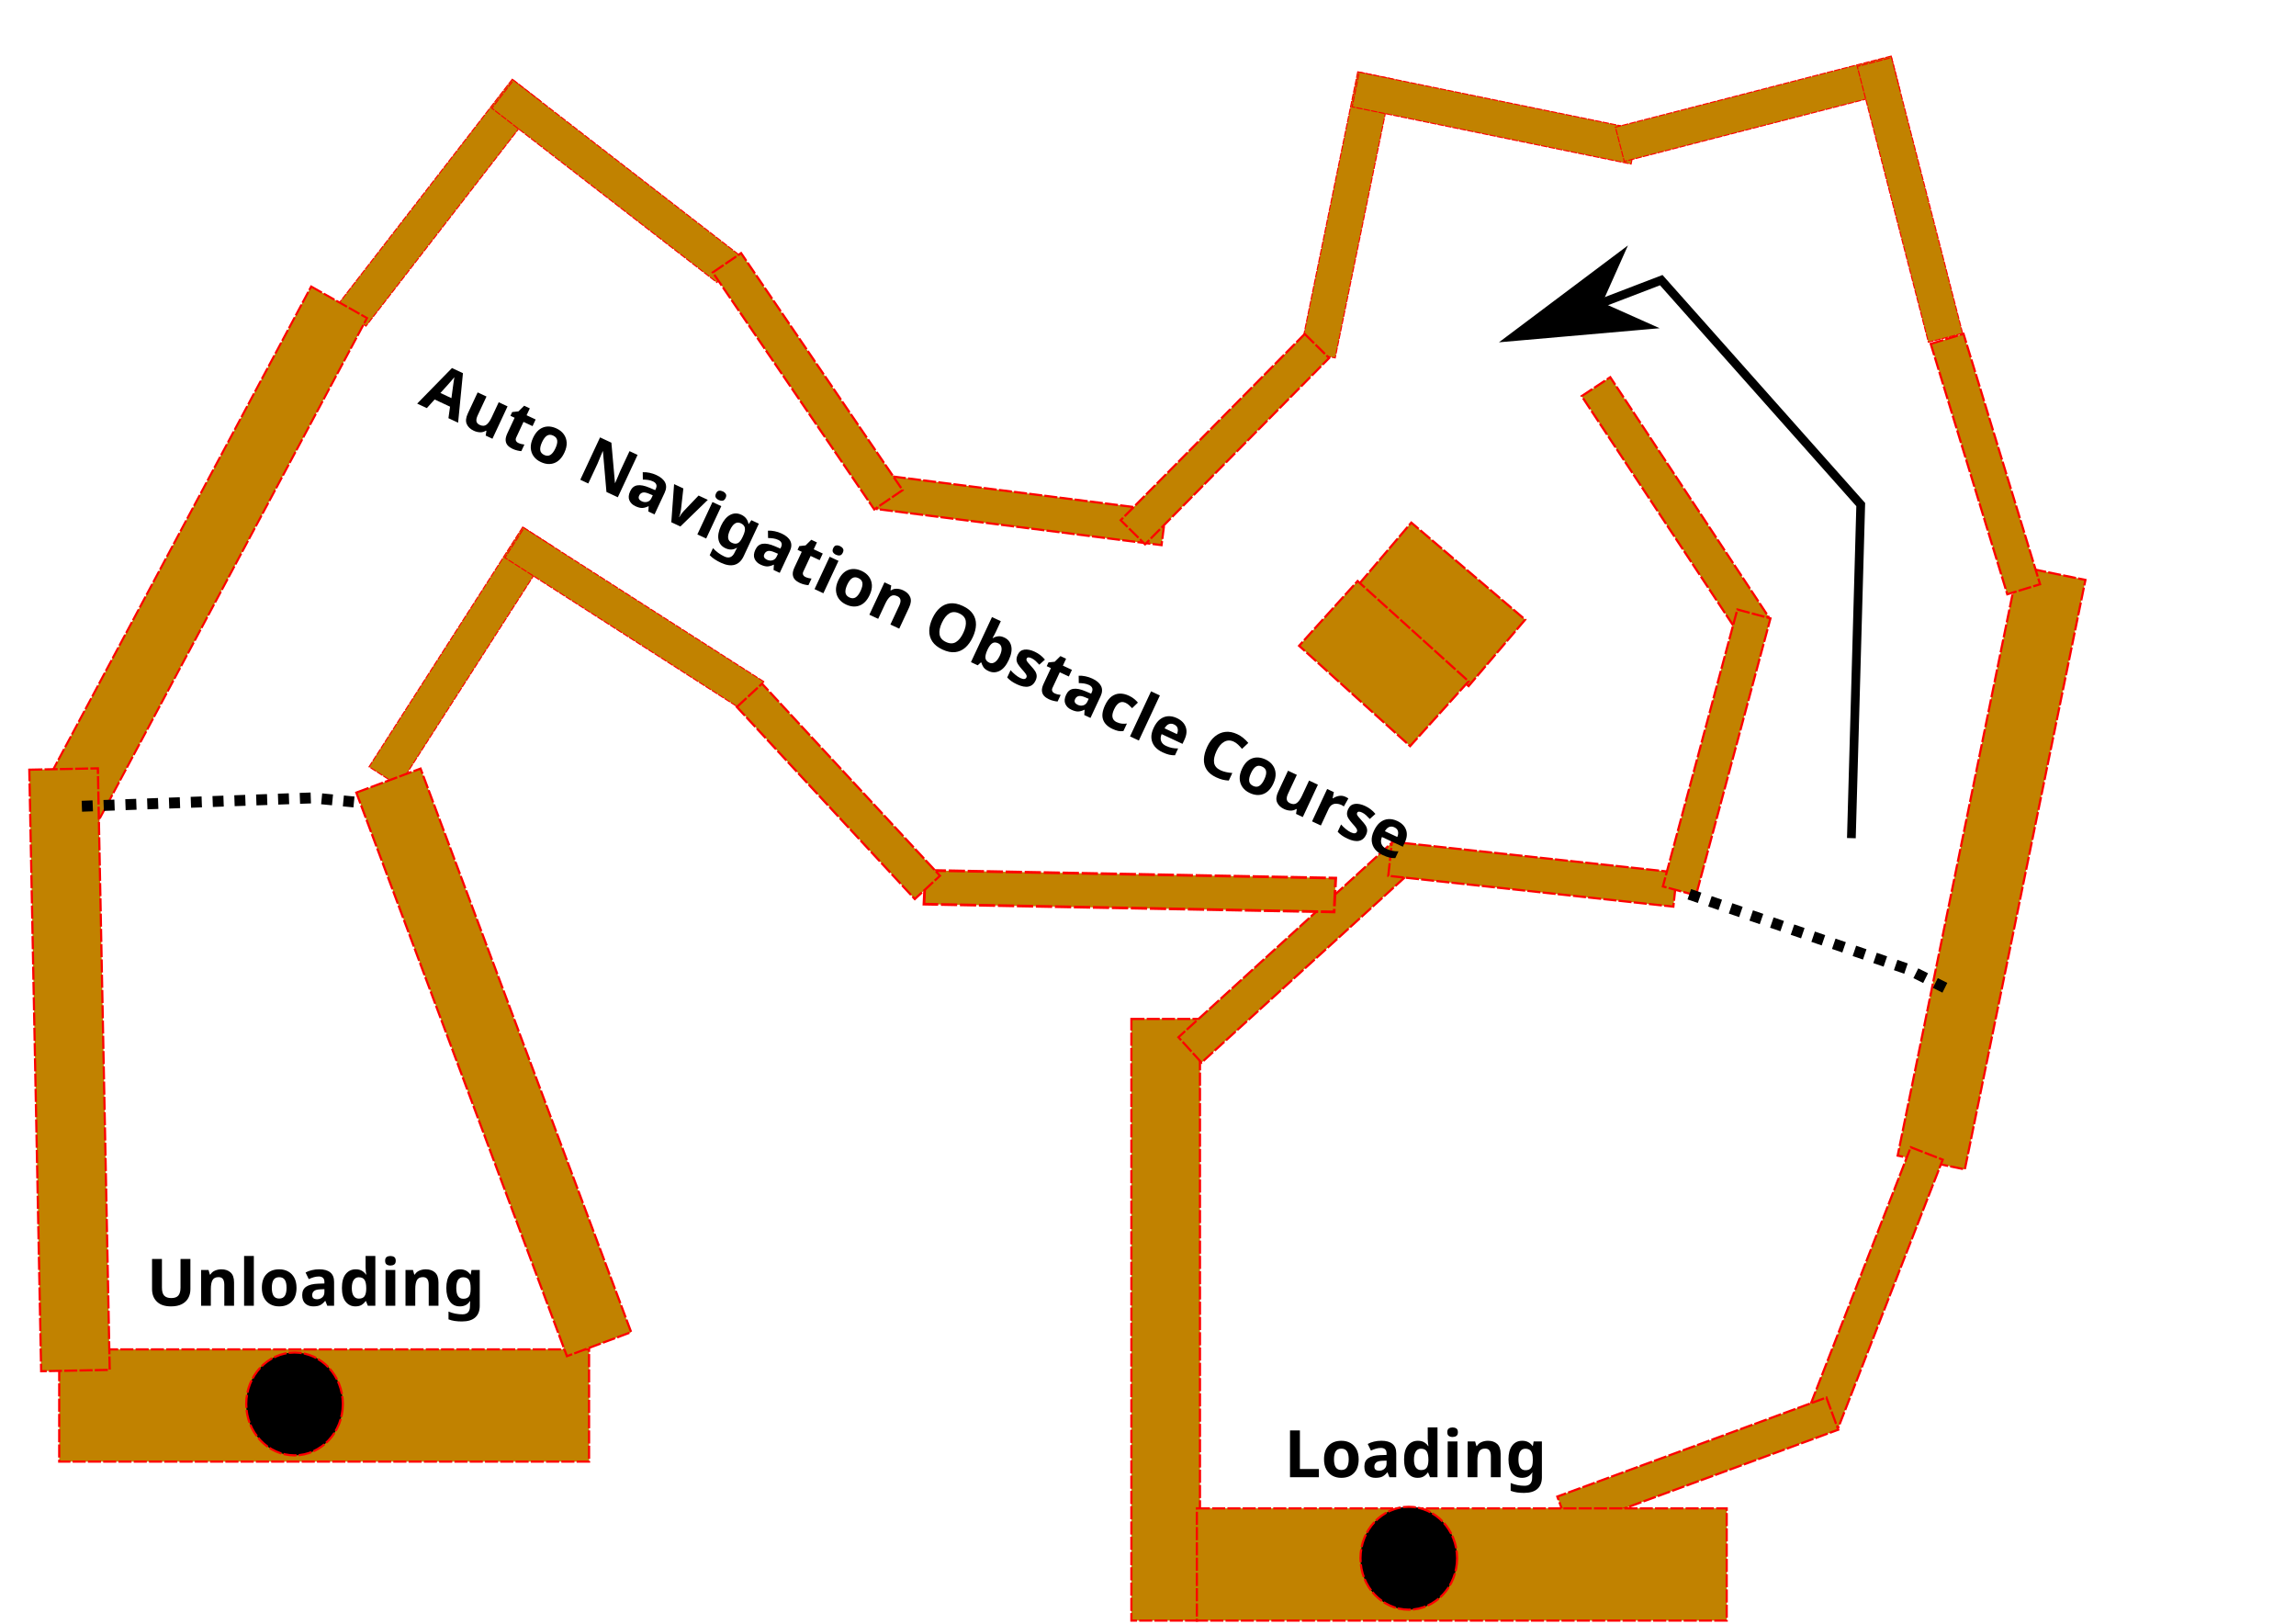
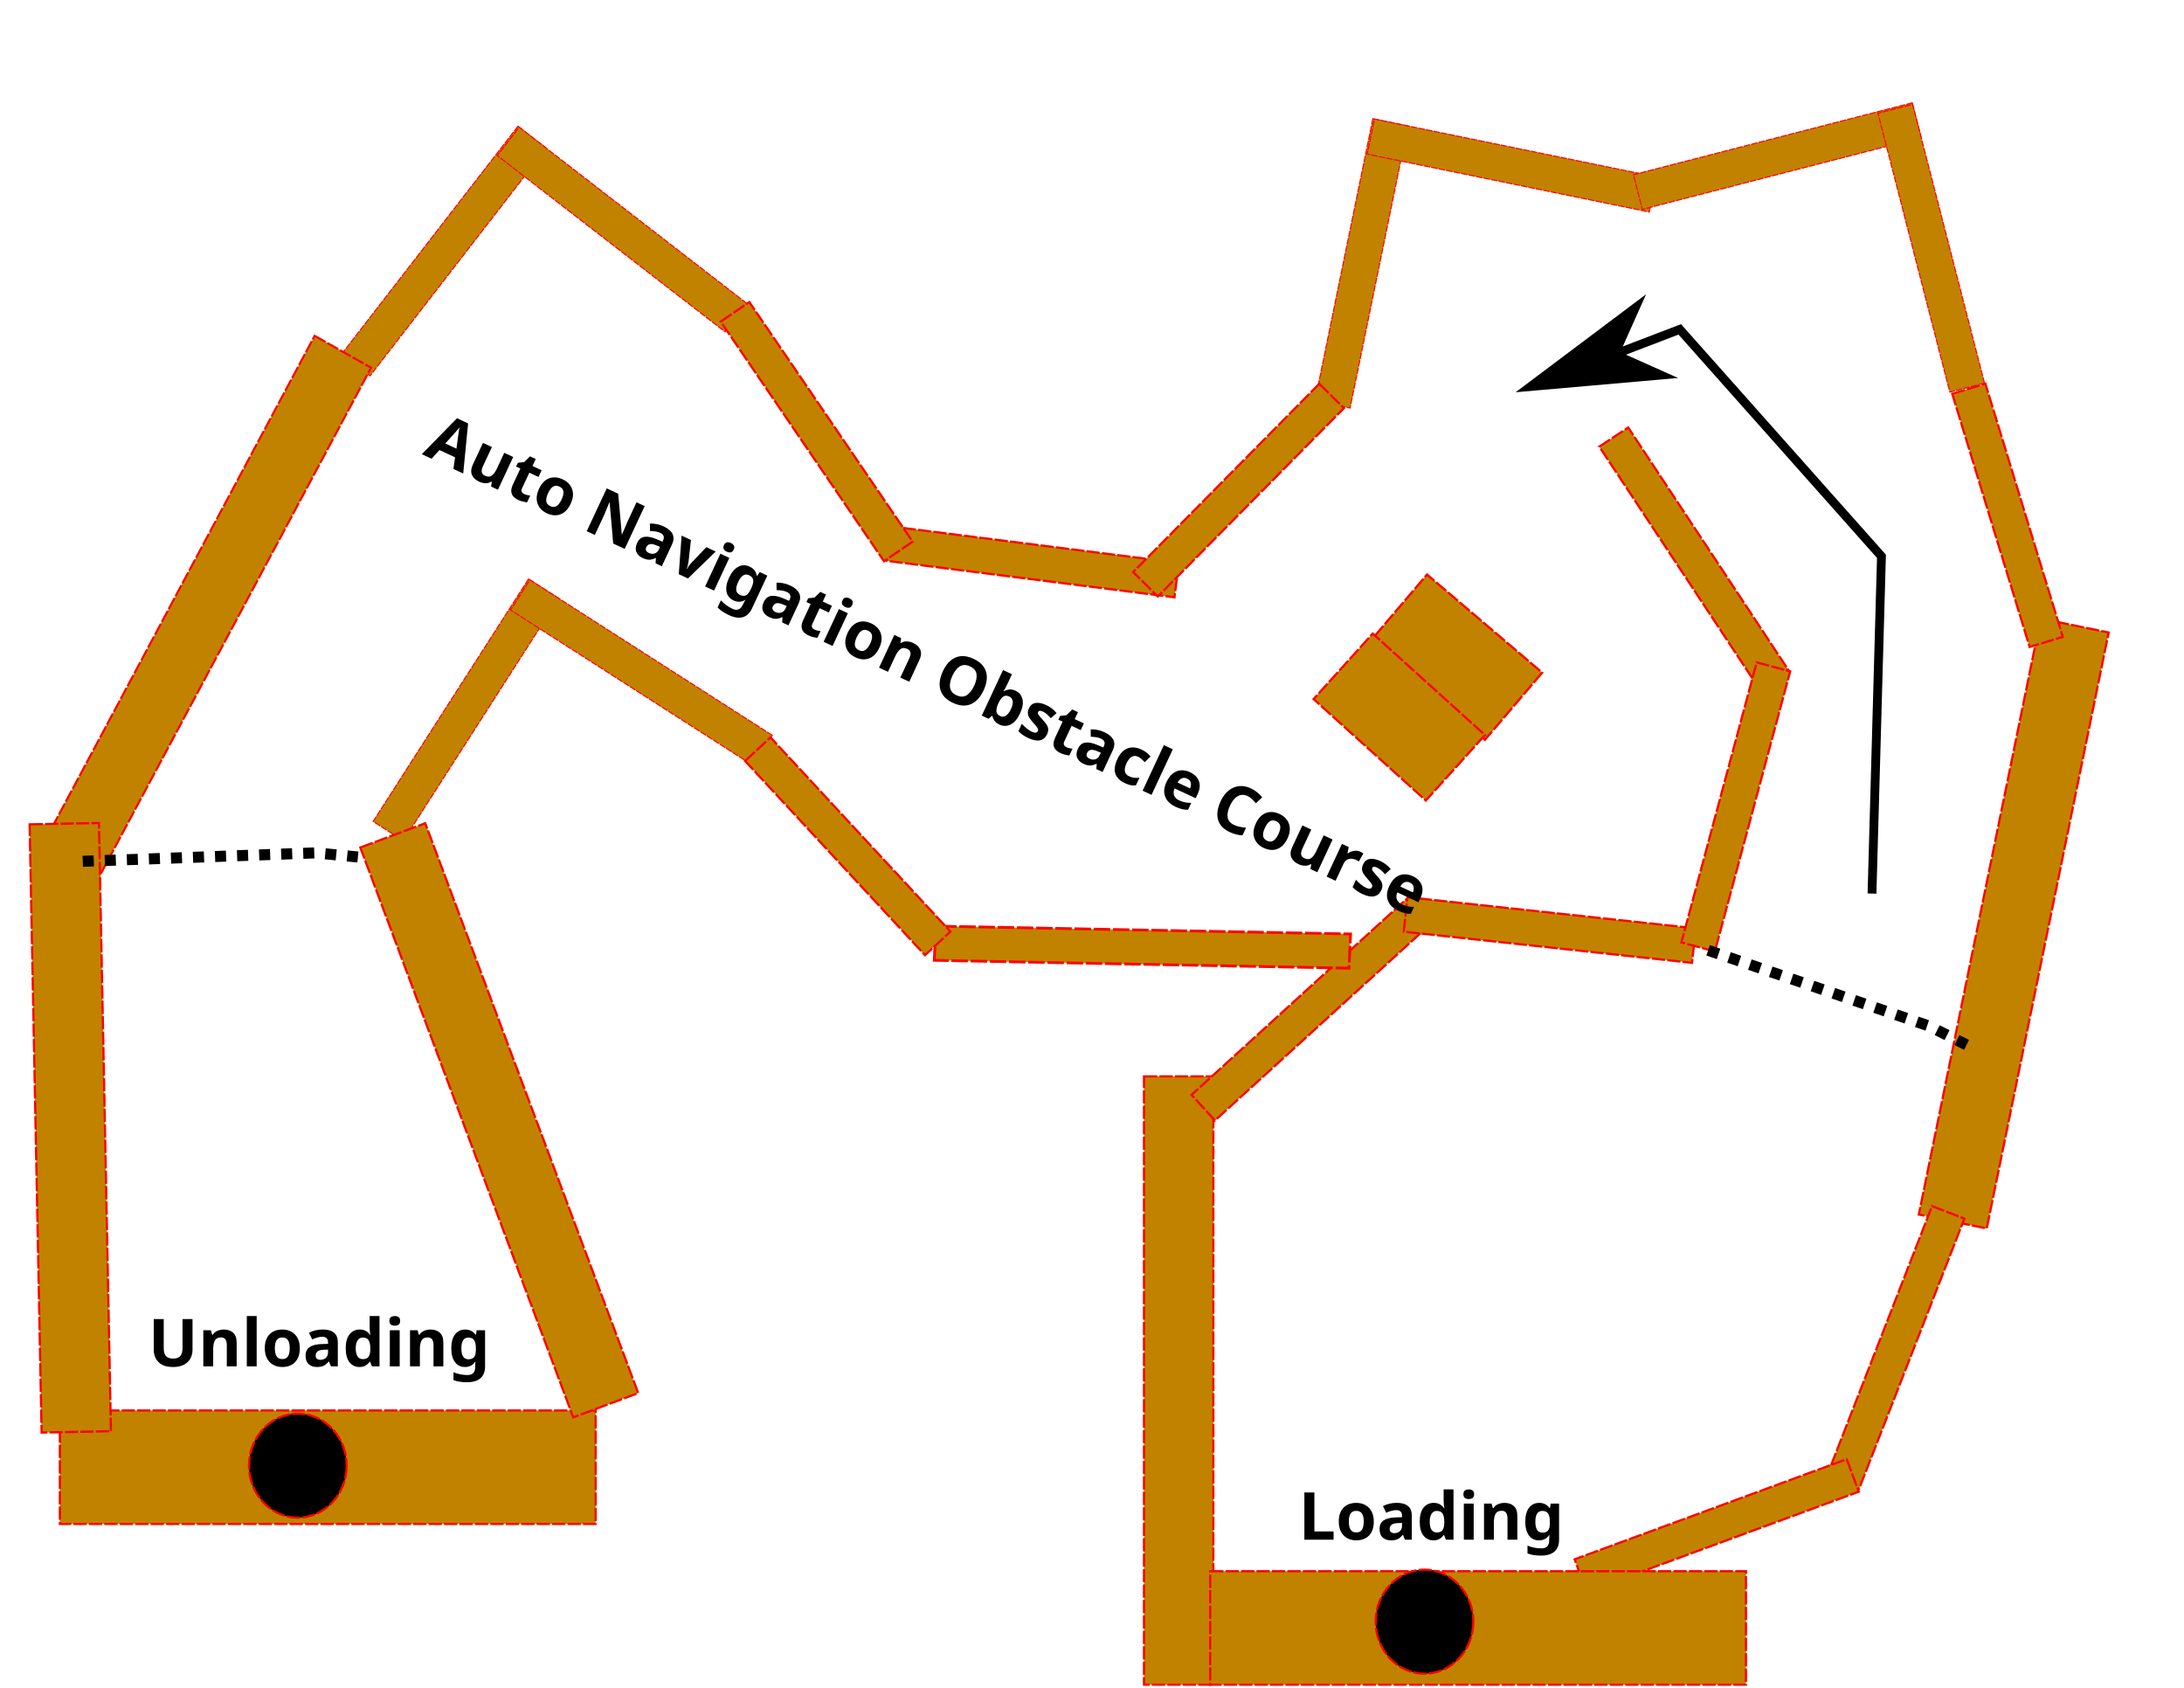
- <svg xmlns="http://www.w3.org/2000/svg" width="297mm" height="210mm" viewBox="0 0 1052.362 744.094" id="svg2" version="1.1">
+ <svg xmlns="http://www.w3.org/2000/svg" width="11in" height="8.5in" viewBox="0 0 990 765" id="svg2" version="1.1">
  <defs id="defs4">
-     <marker orient="auto" refY="0.0" refX="0.0" id="Arrow1Lend" style="overflow:visible;">
-       <path id="path5987" d="M 0.0,0.0 L 5.0,-5.0 L -12.5,0.0 L 5.0,5.0 L 0.0,0.0 z " style="fill-rule:evenodd;stroke:#000000;stroke-width:1pt;stroke-opacity:1;fill:#000000;fill-opacity:1" transform="scale(0.8) rotate(180) translate(12.5,0)" />
+     <marker orient="auto" refY="0" refX="0" id="Arrow1Lend" style="overflow:visible">
+       <path id="path5987" d="M 0,0 5,-5 -12.5,0 5,5 0,0 Z" style="fill:#000000;fill-opacity:1;fill-rule:evenodd;stroke:#000000;stroke-width:1pt;stroke-opacity:1" transform="matrix(-0.8,0,0,-0.8,-10,0)" />
    </marker>
  </defs>
-   <g id="layer1" transform="translate(0,-308.2677)">
+   <g id="layer1" transform="translate(0,-287.3622)">
    <rect style="fill:#c18200;fill-opacity:1;stroke:#fd0000;stroke-width:1;stroke-miterlimit:4;stroke-dasharray:6, 1;stroke-dashoffset:0;stroke-opacity:1" id="rect4138" width="31.429" height="275.714" x="518.571" y="775.219" />
    <rect style="fill:#c18200;fill-opacity:1;stroke:#fd0000;stroke-width:1;stroke-miterlimit:4;stroke-dasharray:6, 1;stroke-dashoffset:0;stroke-opacity:1" id="rect4138-5" width="31.429" height="275.714" x="1020.092" y="370.764" transform="matrix(0.9797009,0.2004648,-0.2004648,0.9797009,0,0)" />
    <g id="g4187" transform="matrix(0.7907916,0.6120854,-0.6120854,0.7907916,-27.81646,-527.0378)">
      <rect y="528.538" x="741.176" height="130.506" width="16.22" id="rect4138-6" style="fill:#c18200;fill-opacity:1;stroke:#fd0000;stroke-width:0.494;stroke-miterlimit:4;stroke-dasharray:2.966, 0.494;stroke-dashoffset:0;stroke-opacity:1" />
      <rect transform="matrix(0,1,-1,0,0,0)" y="-872.396" x="528.538" height="130.506" width="16.22" id="rect4138-6-8" style="fill:#c18200;fill-opacity:1;stroke:#fd0000;stroke-width:0.494;stroke-miterlimit:4;stroke-dasharray:2.966, 0.494;stroke-dashoffset:0;stroke-opacity:1" />
    </g>
    <g id="g4187-5" transform="matrix(0.979601,0.2009526,-0.2009526,0.979601,2.470898,-325.5126)">
      <rect y="528.538" x="741.176" height="130.506" width="16.22" id="rect4138-6-9" style="fill:#c18200;fill-opacity:1;stroke:#fd0000;stroke-width:0.494;stroke-miterlimit:4;stroke-dasharray:2.966, 0.494;stroke-dashoffset:0;stroke-opacity:1" />
      <rect transform="matrix(0,1,-1,0,0,0)" y="-872.396" x="528.538" height="130.506" width="16.22" id="rect4138-6-8-2" style="fill:#c18200;fill-opacity:1;stroke:#fd0000;stroke-width:0.494;stroke-miterlimit:4;stroke-dasharray:2.966, 0.494;stroke-dashoffset:0;stroke-opacity:1" />
    </g>
    <g id="g4187-51" transform="matrix(0.8418467,0.5397167,-0.5397167,0.8418467,-99.11061,-295.1692)">
      <rect y="528.538" x="741.176" height="130.506" width="16.22" id="rect4138-6-80" style="fill:#c18200;fill-opacity:1;stroke:#fd0000;stroke-width:0.494;stroke-miterlimit:4;stroke-dasharray:2.966, 0.494;stroke-dashoffset:0;stroke-opacity:1" />
      <rect transform="matrix(0,1,-1,0,0,0)" y="-872.396" x="528.538" height="130.506" width="16.22" id="rect4138-6-8-23" style="fill:#c18200;fill-opacity:1;stroke:#fd0000;stroke-width:0.494;stroke-miterlimit:4;stroke-dasharray:2.966, 0.494;stroke-dashoffset:0;stroke-opacity:1" />
    </g>
    <g id="g4267" transform="matrix(0.4780864,-0.8783128,0.8783128,0.4780864,-267.292,591.4161)">
      <rect transform="matrix(0.9314474,-0.363876,0.363876,0.9314474,0,0)" y="657.714" x="133.602" height="131.429" width="15.714" id="rect4232" style="fill:#c18200;fill-opacity:1;stroke:#fd0000;stroke-width:1;stroke-miterlimit:4;stroke-dasharray:6, 1;stroke-dashoffset:0;stroke-opacity:1" />
      <rect transform="matrix(0.8897013,0.4565431,-0.4565431,0.8897013,0,0)" y="203.705" x="579.982" height="131.429" width="15.714" id="rect4232-6" style="fill:#c18200;fill-opacity:1;stroke:#fd0000;stroke-width:1;stroke-miterlimit:4;stroke-dasharray:6, 1;stroke-dashoffset:0;stroke-opacity:1" />
    </g>
    <g transform="matrix(0.3583069,0.9336038,-0.9336038,0.3583069,1033.508,153.39)" id="g4267-9">
      <g id="g4375">
        <rect style="fill:#c18200;fill-opacity:1;stroke:#fd0000;stroke-width:1;stroke-miterlimit:4;stroke-dasharray:6, 1;stroke-dashoffset:0;stroke-opacity:1" id="rect4232-3" width="15.714" height="131.429" x="133.602" y="657.714" transform="matrix(0.9314474,-0.363876,0.363876,0.9314474,0,0)" />
        <rect style="fill:#c18200;fill-opacity:1;stroke:#fd0000;stroke-width:1;stroke-miterlimit:4;stroke-dasharray:6, 1;stroke-dashoffset:0;stroke-opacity:1" id="rect4232-6-0" width="15.714" height="131.429" x="579.982" y="203.705" transform="matrix(0.8897013,0.4565431,-0.4565431,0.8897013,0,0)" />
      </g>
    </g>
    <g transform="matrix(-0.9777254,0.2098881,-0.2098881,-0.9777254,1284.559,1065.882)" id="g4267-8">
      <rect transform="matrix(0.9314474,-0.363876,0.363876,0.9314474,0,0)" y="657.714" x="133.602" height="131.429" width="15.714" id="rect4232-0" style="fill:#c18200;fill-opacity:1;stroke:#fd0000;stroke-width:1;stroke-miterlimit:4;stroke-dasharray:6, 1;stroke-dashoffset:0;stroke-opacity:1" />
      <rect transform="matrix(0.8897013,0.4565431,-0.4565431,0.8897013,0,0)" y="203.705" x="579.982" height="131.429" width="15.714" id="rect4232-6-5" style="fill:#c18200;fill-opacity:1;stroke:#fd0000;stroke-width:1;stroke-miterlimit:4;stroke-dasharray:6, 1;stroke-dashoffset:0;stroke-opacity:1" />
    </g>
    <g transform="matrix(-0.7357125,-0.6772939,0.6772939,-0.7357125,728.3362,1623.501)" id="g4267-3">
      <rect transform="matrix(0.9314474,-0.363876,0.363876,0.9314474,0,0)" y="657.714" x="133.602" height="131.429" width="15.714" id="rect4232-2" style="fill:#c18200;fill-opacity:1;stroke:#fd0000;stroke-width:1;stroke-miterlimit:4;stroke-dasharray:6, 1;stroke-dashoffset:0;stroke-opacity:1" />
      <rect transform="matrix(0.8897013,0.4565431,-0.4565431,0.8897013,0,0)" y="203.705" x="579.982" height="131.429" width="15.714" id="rect4232-6-8" style="fill:#c18200;fill-opacity:1;stroke:#fd0000;stroke-width:1;stroke-miterlimit:4;stroke-dasharray:6, 1;stroke-dashoffset:0;stroke-opacity:1" />
    </g>
    <rect style="fill:#c18200;fill-opacity:1;stroke:#fd0000;stroke-width:1.244;stroke-miterlimit:4;stroke-dasharray:7.464, 1.244;stroke-dashoffset:0;stroke-opacity:1" id="rect4312" width="15.521" height="188.032" x="-714.758" y="457.699" transform="matrix(0.04774985,-0.9988593,0.9998204,0.01895367,0,0)" />
    <rect style="fill:#c18200;fill-opacity:1;stroke:#fd0000;stroke-width:1;stroke-miterlimit:4;stroke-dasharray:6, 1;stroke-dashoffset:0;stroke-opacity:1" id="rect4312-9" width="15.714" height="120" x="710.051" y="704.251" transform="matrix(0.9562959,-0.2924006,0.2924006,0.9562959,0,0)" />
    <rect style="fill:#c18200;fill-opacity:1;stroke:#fd0000;stroke-width:1;stroke-miterlimit:4;stroke-dasharray:6, 1;stroke-dashoffset:0;stroke-opacity:1" id="rect4312-6" width="15.714" height="120" x="749.61" y="-92.271" transform="matrix(0.7112444,0.7029448,-0.7029448,0.7112444,0,0)" />
    <rect style="fill:#c18200;fill-opacity:1;stroke:#fd0000;stroke-width:1;stroke-miterlimit:4;stroke-dasharray:6, 1;stroke-dashoffset:0;stroke-opacity:1" id="rect4312-5" width="15.714" height="120" x="-181.979" y="693.332" transform="matrix(0.7335277,-0.6796596,0.6796596,0.7335277,0,0)" />
    <rect style="fill:#c18200;fill-opacity:1;stroke:#fd0000;stroke-width:1;stroke-miterlimit:4;stroke-dasharray:6, 1;stroke-dashoffset:0;stroke-opacity:1" id="rect4341" width="40" height="68.571" x="-2.444" y="-916.2" transform="matrix(-0.6484239,0.7612794,-0.7612794,-0.6484239,0,0)" />
    <rect style="fill:#c18200;fill-opacity:1;stroke:#fd0000;stroke-width:1;stroke-miterlimit:4;stroke-dasharray:6, 1;stroke-dashoffset:0;stroke-opacity:1" id="rect4343" width="242.857" height="51.429" x="548.571" y="999.505" />
    <rect style="fill:#c18200;fill-opacity:1;stroke:#fd0000;stroke-width:1;stroke-miterlimit:4;stroke-dasharray:6, 1;stroke-dashoffset:0;stroke-opacity:1" id="rect4343-0" width="242.857" height="51.429" x="27.143" y="926.648" />
    <rect style="fill:#c18200;fill-opacity:1;stroke:#fd0000;stroke-width:1;stroke-miterlimit:4;stroke-dasharray:6, 1;stroke-dashoffset:0;stroke-opacity:1" id="rect4341-3" width="40" height="68.571" x="9.131" y="-915.454" transform="matrix(-0.6704136,0.7419876,-0.7419876,-0.6704136,0,0)" />
    <g style="fill:#c18200;fill-opacity:1" id="g4386" transform="matrix(0.2496829,0.9683276,-0.9683276,0.2496829,1193.543,-515.7016)">
      <rect y="528.538" x="741.176" height="130.506" width="16.22" id="rect4138-6-5" style="fill:#c18200;fill-opacity:1;stroke:#fd0000;stroke-width:0.494;stroke-miterlimit:4;stroke-dasharray:2.966, 0.494;stroke-dashoffset:0;stroke-opacity:1" />
      <rect transform="matrix(0,1,-1,0,0,0)" y="-872.396" x="528.538" height="130.506" width="16.22" id="rect4138-6-8-5" style="fill:#c18200;fill-opacity:1;stroke:#fd0000;stroke-width:0.494;stroke-miterlimit:4;stroke-dasharray:2.966, 0.494;stroke-dashoffset:0;stroke-opacity:1" />
    </g>
    <ellipse ry="23.571" rx="22.143" cy="1022.362" cx="645.714" id="path4392-8" style="fill:#000000;fill-opacity:1;stroke:#fd0000;stroke-width:1;stroke-miterlimit:4;stroke-dasharray:6, 1;stroke-dashoffset:0;stroke-opacity:1" />
    <ellipse ry="23.571" rx="22.143" cy="951.648" cx="135" id="path4392" style="fill:#000000;fill-opacity:1;stroke:#fd0000;stroke-width:1;stroke-miterlimit:4;stroke-dasharray:6, 1;stroke-dashoffset:0;stroke-opacity:1" />
    <text id="text4413" y="985.219" x="588.571" style="color:#000000;font-style:normal;font-variant:normal;font-weight:normal;font-stretch:normal;font-size:25px;line-height:100%;font-family:Utopia;-inkscape-font-specification:Utopia;text-indent:0;text-align:start;text-decoration:none;text-decoration-line:none;letter-spacing:0px;word-spacing:0px;text-transform:none;direction:ltr;block-progression:tb;writing-mode:lr-tb;text-anchor:start;display:inline;overflow:visible;visibility:visible;fill:#000000;fill-opacity:1;fill-rule:nonzero;stroke:none;stroke-width:1px;stroke-linecap:butt;stroke-linejoin:miter;stroke-opacity:1;marker:none;enable-background:accumulate" xml:space="preserve">
      <tspan style="font-weight:bold;font-size:30px" y="985.219" x="588.571" id="tspan4415">Loading</tspan>
    </text>
    <text id="text4417" y="906.648" x="67.143" style="color:#000000;font-style:normal;font-variant:normal;font-weight:normal;font-stretch:normal;font-size:14px;line-height:100%;font-family:Utopia;-inkscape-font-specification:Utopia;text-indent:0;text-align:start;text-decoration:none;text-decoration-line:none;letter-spacing:0px;word-spacing:0px;text-transform:none;direction:ltr;block-progression:tb;writing-mode:lr-tb;text-anchor:start;display:inline;overflow:visible;visibility:visible;fill:#000000;fill-opacity:1;fill-rule:nonzero;stroke:none;stroke-width:1px;stroke-linecap:butt;stroke-linejoin:miter;stroke-opacity:1;marker:none;enable-background:accumulate" xml:space="preserve">
      <tspan style="font-weight:bold;font-size:30px" y="906.648" x="67.143" id="tspan4419">Unloading</tspan>
    </text>
    <path style="fill:none;fill-rule:evenodd;stroke:#000000;stroke-width:5;stroke-linecap:butt;stroke-linejoin:miter;stroke-miterlimit:4;stroke-dasharray:5, 5;stroke-dashoffset:0;stroke-opacity:1" d="m 774.286,718.076 100,34.286 17.143,8.571" id="path5914" />
    <rect style="fill:#c18200;fill-opacity:1;stroke:#fd0000;stroke-width:0.943;stroke-miterlimit:4;stroke-dasharray:5.655, 0.943;stroke-dashoffset:0;stroke-opacity:1" id="rect4138-5-2" width="29.399" height="261.845" x="333.014" y="312.567" transform="matrix(0.8705519,0.4920766,-0.471197,0.882028,0,0)" />
    <rect style="fill:#c18200;fill-opacity:1;stroke:#fd0000;stroke-width:1;stroke-miterlimit:4;stroke-dasharray:6, 1;stroke-dashoffset:0;stroke-opacity:1" id="rect4138-5-2-7" width="31.429" height="275.714" x="0.411" y="661.133" transform="matrix(0.999806,-0.01969782,0.01969782,0.999806,0,0)" />
    <rect style="fill:#c18200;fill-opacity:1;stroke:#fd0000;stroke-width:1;stroke-miterlimit:4;stroke-dasharray:6, 1;stroke-dashoffset:0;stroke-opacity:1" id="rect4138-5-2-7-6" width="31.429" height="275.714" x="-82.097" y="686.176" transform="matrix(0.9367148,-0.3500935,0.3500935,0.9367148,0,0)" />
    <path style="fill:none;fill-rule:evenodd;stroke:#000000;stroke-width:5;stroke-linecap:butt;stroke-linejoin:miter;stroke-miterlimit:4;stroke-dasharray:5, 5;stroke-dashoffset:0;stroke-opacity:1" d="m 37.519,677.745 105.645,-3.823 19.076,1.86" id="path5914-7" />
-     <path style="fill:none;fill-rule:evenodd;stroke:#000000;stroke-width:4;stroke-linecap:butt;stroke-linejoin:miter;stroke-opacity:1;marker-end:url(#Arrow1Lend);stroke-miterlimit:4;stroke-dasharray:none" d="M 848.571,692.362 852.857,539.505 761.429,436.648 694.286,462.362" id="path5978" />
+     <path style="fill:none;fill-rule:evenodd;stroke:#000000;stroke-width:4;stroke-linecap:butt;stroke-linejoin:miter;stroke-miterlimit:4;stroke-dasharray:none;stroke-opacity:1;marker-end:url(#Arrow1Lend)" d="M 848.571,692.362 852.857,539.505 761.429,436.648 694.286,462.362" id="path5978" />
    <text xml:space="preserve" style="color:#000000;font-style:normal;font-variant:normal;font-weight:normal;font-stretch:normal;font-size:14px;line-height:100%;font-family:Utopia;-inkscape-font-specification:Utopia;text-indent:0;text-align:start;text-decoration:none;text-decoration-line:none;letter-spacing:0px;word-spacing:0px;text-transform:none;direction:ltr;block-progression:tb;writing-mode:lr-tb;text-anchor:start;display:inline;overflow:visible;visibility:visible;fill:#000000;fill-opacity:1;fill-rule:nonzero;stroke:none;stroke-width:1px;stroke-linecap:butt;stroke-linejoin:miter;stroke-opacity:1;marker:none;enable-background:accumulate" x="381.884" y="366.055" id="text6272" transform="matrix(0.9061427,0.4229721,-0.4229721,0.9061427,0,0)">
      <tspan id="tspan6274" x="381.884" y="366.055" style="font-weight:bold;font-size:30px">Auto Navigation Obstacle Course</tspan>
    </text>
  </g>
</svg>
